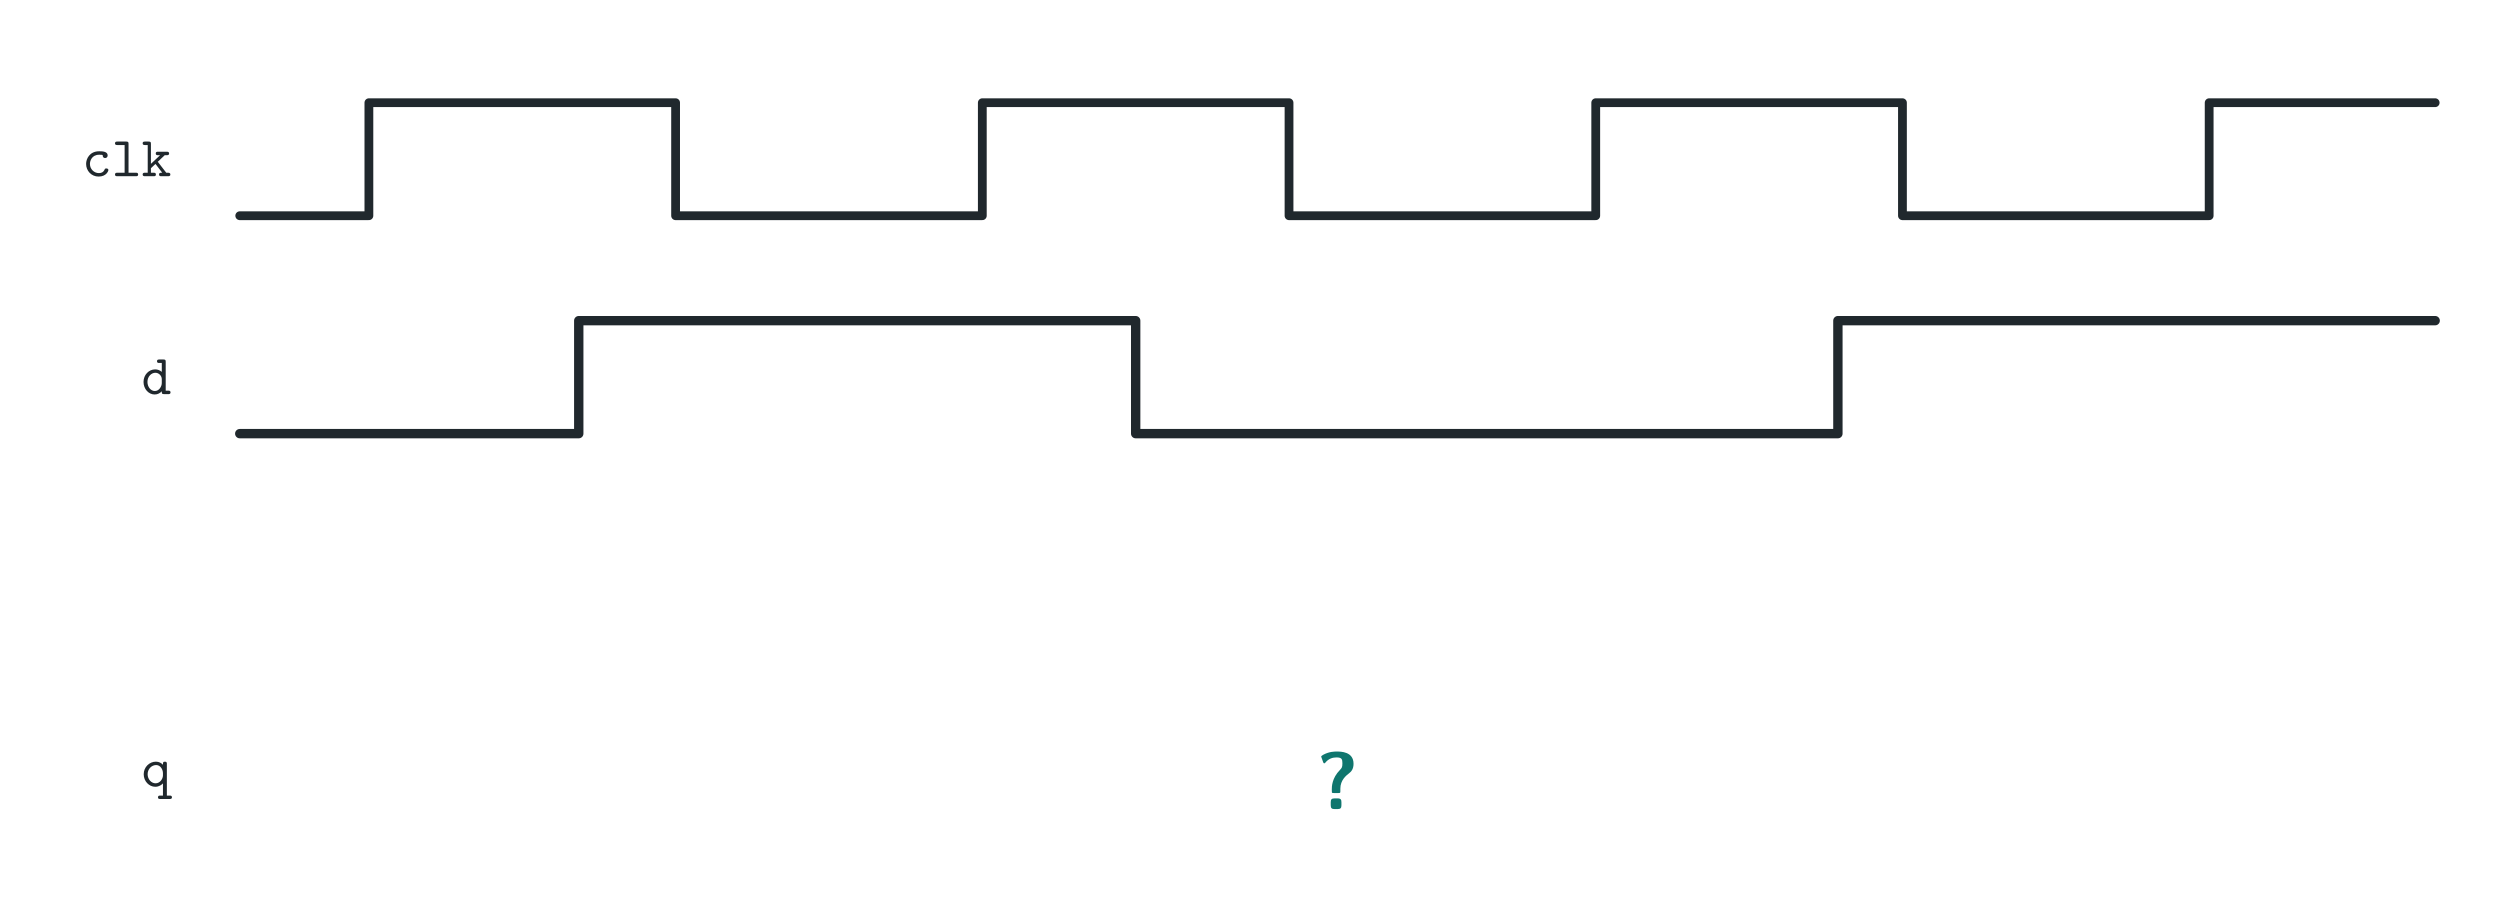
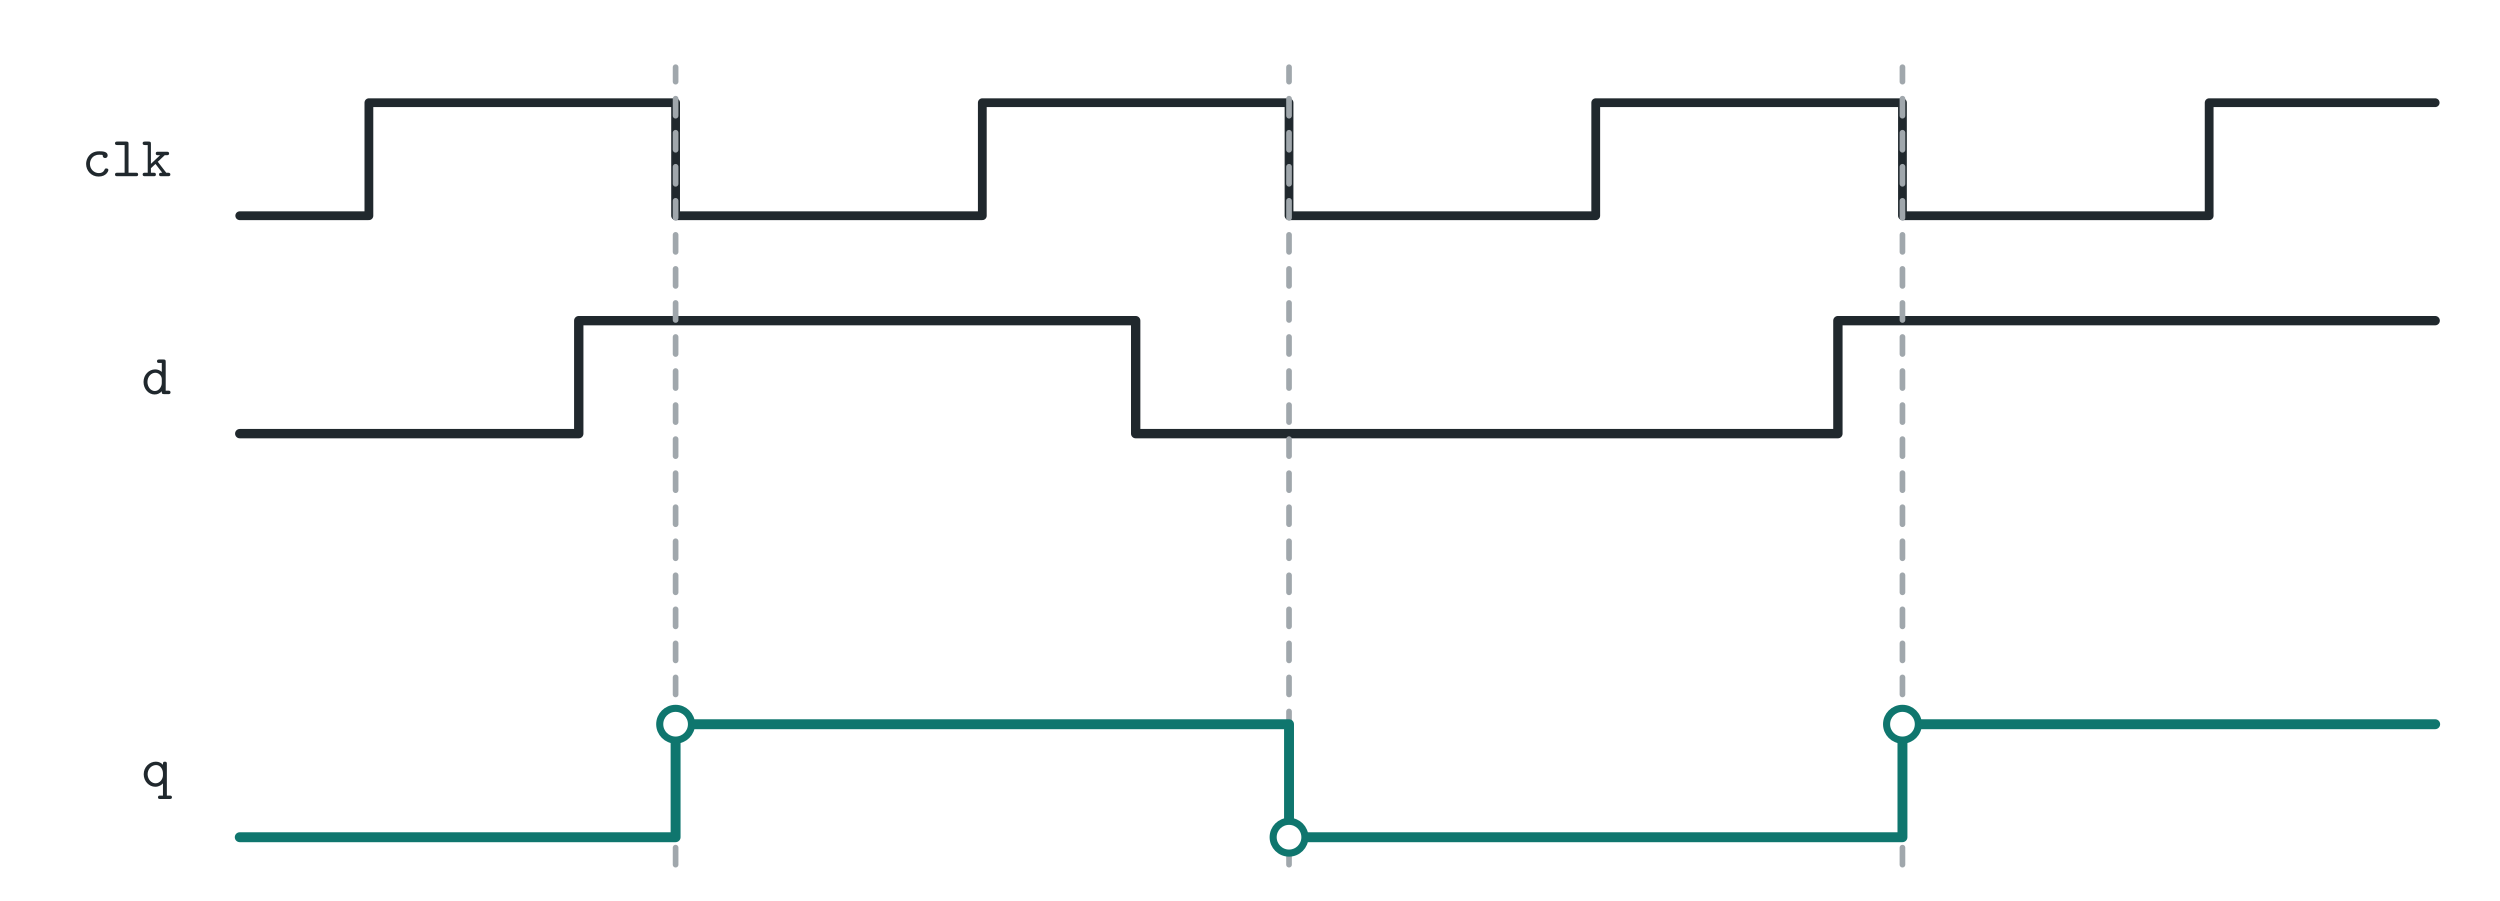
<svg xmlns="http://www.w3.org/2000/svg" xmlns:xlink="http://www.w3.org/1999/xlink" width="438.528pt" height="157.898pt" viewBox="0 0 438.528 157.898">
  <defs>
    <g>
      <g id="glyph-0-0">
        <path d="M 4.641 -1.078 C 4.641 -1.359 4.344 -1.359 4.297 -1.359 C 4.125 -1.359 4.031 -1.344 3.969 -1.141 C 3.906 -1.016 3.719 -0.547 2.969 -0.547 C 2.125 -0.547 1.406 -1.25 1.406 -2.156 C 1.406 -2.625 1.688 -3.766 3.031 -3.766 C 3.25 -3.766 3.641 -3.766 3.641 -3.688 C 3.641 -3.328 3.828 -3.188 4.078 -3.188 C 4.312 -3.188 4.516 -3.359 4.516 -3.656 C 4.516 -4.375 3.484 -4.375 3.031 -4.375 C 1.328 -4.375 0.734 -3.031 0.734 -2.156 C 0.734 -0.953 1.656 0.062 2.922 0.062 C 4.297 0.062 4.641 -0.922 4.641 -1.078 Z M 4.641 -1.078 " />
      </g>
      <g id="glyph-0-1">
        <path d="M 4.641 -0.297 C 4.641 -0.609 4.406 -0.609 4.25 -0.609 L 2.953 -0.609 L 2.953 -5.672 C 2.953 -5.984 2.891 -6.078 2.562 -6.078 L 0.984 -6.078 C 0.828 -6.078 0.578 -6.078 0.578 -5.766 C 0.578 -5.469 0.844 -5.469 0.969 -5.469 L 2.266 -5.469 L 2.266 -0.609 L 0.984 -0.609 C 0.828 -0.609 0.578 -0.609 0.578 -0.297 C 0.578 0 0.844 0 0.969 0 L 4.25 0 C 4.406 0 4.641 0 4.641 -0.297 Z M 4.641 -0.297 " />
      </g>
      <g id="glyph-0-2">
        <path d="M 5.062 -0.297 C 5.062 -0.609 4.797 -0.609 4.641 -0.609 L 4.344 -0.609 L 2.859 -2.531 L 4.078 -3.688 L 4.422 -3.688 C 4.578 -3.688 4.844 -3.688 4.844 -3.984 C 4.844 -4.297 4.578 -4.297 4.422 -4.297 L 2.891 -4.297 C 2.734 -4.297 2.5 -4.297 2.5 -3.984 C 2.5 -3.688 2.75 -3.688 2.891 -3.688 L 3.266 -3.688 L 1.656 -2.172 L 1.656 -5.672 C 1.656 -5.984 1.594 -6.078 1.25 -6.078 L 0.609 -6.078 C 0.453 -6.078 0.203 -6.078 0.203 -5.781 C 0.203 -5.469 0.453 -5.469 0.609 -5.469 L 1.094 -5.469 L 1.094 -0.609 L 0.609 -0.609 C 0.453 -0.609 0.203 -0.609 0.203 -0.312 C 0.203 0 0.453 0 0.609 0 L 2.141 0 C 2.297 0 2.531 0 2.531 -0.297 C 2.531 -0.609 2.297 -0.609 2.141 -0.609 L 1.656 -0.609 L 1.656 -1.406 L 2.453 -2.156 L 3.641 -0.609 C 3.281 -0.609 3.078 -0.609 3.078 -0.297 C 3.078 0 3.328 0 3.469 0 L 4.641 0 C 4.797 0 5.062 0 5.062 -0.297 Z M 5.062 -0.297 " />
      </g>
      <g id="glyph-0-3">
        <path d="M 5.094 -0.312 C 5.094 -0.609 4.844 -0.609 4.703 -0.609 L 4.25 -0.609 L 4.25 -5.672 C 4.25 -5.984 4.188 -6.078 3.859 -6.078 L 3.125 -6.078 C 2.969 -6.078 2.719 -6.078 2.719 -5.766 C 2.719 -5.469 2.969 -5.469 3.109 -5.469 L 3.562 -5.469 L 3.562 -3.906 C 3.234 -4.188 2.828 -4.344 2.406 -4.344 C 1.312 -4.344 0.359 -3.406 0.359 -2.141 C 0.359 -0.906 1.25 0.062 2.312 0.062 C 2.859 0.062 3.281 -0.203 3.562 -0.5 C 3.562 -0.141 3.562 0 3.969 0 L 4.688 0 C 4.844 0 5.094 0 5.094 -0.312 Z M 3.562 -1.938 C 3.562 -1.375 3.109 -0.547 2.344 -0.547 C 1.641 -0.547 1.047 -1.25 1.047 -2.141 C 1.047 -3.094 1.734 -3.75 2.438 -3.75 C 3.078 -3.75 3.562 -3.188 3.562 -2.641 Z M 3.562 -1.938 " />
      </g>
      <g id="glyph-0-4">
        <path d="M 5.344 1.906 C 5.344 1.609 5.109 1.609 4.953 1.609 L 4.453 1.609 L 4.453 -3.938 C 4.453 -4.125 4.453 -4.344 4.125 -4.344 C 3.766 -4.344 3.766 -4.188 3.766 -3.797 C 3.5 -4.094 3.094 -4.344 2.531 -4.344 C 1.406 -4.344 0.391 -3.406 0.391 -2.141 C 0.391 -0.906 1.328 0.062 2.422 0.062 C 3.109 0.062 3.562 -0.312 3.766 -0.531 L 3.766 1.609 L 3.281 1.609 C 3.141 1.609 2.891 1.609 2.891 1.906 C 2.891 2.203 3.125 2.203 3.281 2.203 L 4.953 2.203 C 5.094 2.203 5.344 2.203 5.344 1.906 Z M 3.766 -1.938 C 3.766 -1.359 3.281 -0.547 2.469 -0.547 C 1.734 -0.547 1.078 -1.25 1.078 -2.141 C 1.078 -3.062 1.781 -3.75 2.578 -3.75 C 3.328 -3.75 3.766 -2.969 3.766 -2.312 Z M 3.766 -1.938 " />
      </g>
-       <g id="glyph-1-0">
-         <path d="M 6.547 -7.938 C 6.547 -10.094 4.312 -10.094 3.578 -10.094 C 3.25 -10.094 2.312 -10.094 1.297 -9.562 C 1.125 -9.453 0.875 -9.328 0.875 -9.203 C 0.875 -9.203 0.875 -9.141 0.953 -8.969 L 1.203 -8.266 C 1.266 -8.094 1.297 -8.031 1.422 -8.031 C 1.5 -8.031 1.531 -8.047 1.609 -8.156 C 2.156 -8.828 2.844 -9.062 3.547 -9.062 C 4.484 -9.062 4.594 -8.75 4.594 -8.016 C 4.594 -7.328 4.469 -7.188 4.172 -6.875 C 2.734 -5.422 2.734 -3.906 2.734 -3.422 C 2.734 -3.25 2.734 -2.969 2.75 -2.922 C 2.812 -2.812 2.891 -2.812 3.141 -2.812 L 3.844 -2.812 C 4.234 -2.812 4.234 -2.828 4.234 -3.188 L 4.234 -3.578 C 4.234 -5.094 5.266 -5.891 5.766 -6.281 C 6.172 -6.578 6.547 -7.062 6.547 -7.938 Z M 4.422 -0.688 L 4.422 -1.188 C 4.422 -1.641 4.328 -1.875 3.734 -1.875 L 3.234 -1.875 C 2.688 -1.875 2.547 -1.688 2.547 -1.188 L 2.547 -0.688 C 2.547 -0.172 2.703 0 3.234 0 L 3.734 0 C 4.281 0 4.422 -0.188 4.422 -0.688 Z M 4.422 -0.688 " />
-       </g>
    </g>
+     <clipPath id="clip-0">
+       <path clip-rule="nonzero" d="M 205 126 L 247 126 L 247 157.762 L 205 157.762 Z M 205 126 " />
+     </clipPath>
  </defs>
  <g fill="rgb(12.549%, 15.685%, 17.647%)" fill-opacity="1">
    <use xlink:href="#glyph-0-0" x="14.369" y="30.91" />
    <use xlink:href="#glyph-0-1" x="19.593" y="30.91" />
    <use xlink:href="#glyph-0-2" x="24.818" y="30.91" />
  </g>
  <g fill="rgb(12.549%, 15.685%, 17.647%)" fill-opacity="1">
    <use xlink:href="#glyph-0-3" x="24.817" y="69.137" />
  </g>
  <g fill="rgb(12.549%, 15.685%, 17.647%)" fill-opacity="1">
    <use xlink:href="#glyph-0-4" x="24.817" y="137.948" />
  </g>
  <path fill="none" stroke-width="1.544" stroke-linecap="round" stroke-linejoin="round" stroke="rgb(12.549%, 15.685%, 17.647%)" stroke-opacity="1" stroke-miterlimit="10" d="M 41.104 119.055 L 63.781 119.055 L 63.781 138.901 L 117.639 138.901 L 117.639 119.055 L 171.498 119.055 L 171.498 138.901 L 225.357 138.901 L 225.357 119.055 L 279.215 119.055 L 279.215 138.901 L 333.074 138.901 L 333.074 119.055 L 386.933 119.055 L 386.933 138.901 L 426.62 138.901 " transform="matrix(0.998925, 0, 0, -0.998925, 0.994929, 156.7672)" />
  <path fill="none" stroke-width="1.644" stroke-linecap="round" stroke-linejoin="round" stroke="rgb(12.549%, 15.685%, 17.647%)" stroke-opacity="1" stroke-miterlimit="10" d="M 41.104 80.788 L 100.633 80.788 L 100.633 100.629 L 198.429 100.629 L 198.429 80.788 L 321.738 80.788 L 321.738 100.629 L 426.62 100.629 " transform="matrix(0.998925, 0, 0, -0.998925, 0.994929, 156.7672)" />
-   <g fill="rgb(5.881%, 46.274%, 43.137%)" fill-opacity="1">
-     <use xlink:href="#glyph-1-0" x="230.879" y="141.922" />
+   <path fill="none" stroke-width="0.996" stroke-linecap="round" stroke-linejoin="miter" stroke="rgb(62.729%, 65.552%, 67.529%)" stroke-opacity="1" stroke-dasharray="2.989 2.989" stroke-miterlimit="10" d="M 117.639 5.101 L 117.639 145.134 " transform="matrix(0.998925, 0, 0, -0.998925, 0.994929, 156.7672)" />
+   <path fill="none" stroke-width="0.996" stroke-linecap="round" stroke-linejoin="miter" stroke="rgb(62.729%, 65.552%, 67.529%)" stroke-opacity="1" stroke-dasharray="2.989 2.989" stroke-miterlimit="10" d="M 225.357 5.101 L 225.357 145.134 " transform="matrix(0.998925, 0, 0, -0.998925, 0.994929, 156.7672)" />
+   <path fill="none" stroke-width="0.996" stroke-linecap="round" stroke-linejoin="miter" stroke="rgb(62.729%, 65.552%, 67.529%)" stroke-opacity="1" stroke-dasharray="2.989 2.989" stroke-miterlimit="10" d="M 333.074 5.101 L 333.074 145.134 " transform="matrix(0.998925, 0, 0, -0.998925, 0.994929, 156.7672)" />
+   <path fill="none" stroke-width="1.743" stroke-linecap="round" stroke-linejoin="round" stroke="rgb(5.881%, 46.274%, 43.137%)" stroke-opacity="1" stroke-miterlimit="10" d="M 41.104 9.922 L 117.639 9.922 L 117.639 29.764 L 225.357 29.764 L 225.357 9.922 L 333.074 9.922 L 333.074 29.764 L 426.62 29.764 " transform="matrix(0.998925, 0, 0, -0.998925, 0.994929, 156.7672)" />
+   <path fill-rule="nonzero" fill="rgb(100%, 100%, 100%)" fill-opacity="1" d="M 121.094 127.035 C 121.094 125.605 119.938 124.449 118.508 124.449 C 117.078 124.449 115.922 125.605 115.922 127.035 C 115.922 128.465 117.078 129.621 118.508 129.621 C 119.938 129.621 121.094 128.465 121.094 127.035 Z M 121.094 127.035 " />
+   <path fill="none" stroke-width="1.245" stroke-linecap="butt" stroke-linejoin="miter" stroke="rgb(5.881%, 46.274%, 43.137%)" stroke-opacity="1" stroke-miterlimit="10" d="M 120.428 29.764 C 120.428 31.305 119.18 32.552 117.639 32.552 C 116.099 32.552 114.851 31.305 114.851 29.764 C 114.851 28.223 116.099 26.976 117.639 26.976 C 119.18 26.976 120.428 28.223 120.428 29.764 Z M 120.428 29.764 " transform="matrix(0.998925, 0, 0, -0.998925, 0.994929, 156.7672)" />
+   <path fill-rule="nonzero" fill="rgb(100%, 100%, 100%)" fill-opacity="1" d="M 228.695 146.855 C 228.695 145.426 227.539 144.27 226.109 144.27 C 224.68 144.27 223.523 145.426 223.523 146.855 C 223.523 148.285 224.68 149.445 226.109 149.445 C 227.539 149.445 228.695 148.285 228.695 146.855 Z M 228.695 146.855 " />
+   <g clip-path="url(#clip-0)">
+     <path fill="none" stroke-width="1.245" stroke-linecap="butt" stroke-linejoin="miter" stroke="rgb(5.881%, 46.274%, 43.137%)" stroke-opacity="1" stroke-miterlimit="10" d="M 228.145 9.922 C 228.145 11.463 226.897 12.711 225.357 12.711 C 223.816 12.711 222.569 11.463 222.569 9.922 C 222.569 8.382 223.816 7.13 225.357 7.13 C 226.897 7.13 228.145 8.382 228.145 9.922 Z M 228.145 9.922 " transform="matrix(0.998925, 0, 0, -0.998925, 0.994929, 156.7672)" />
  </g>
+   <path fill-rule="nonzero" fill="rgb(100%, 100%, 100%)" fill-opacity="1" d="M 336.301 127.035 C 336.301 125.605 335.141 124.449 333.711 124.449 C 332.281 124.449 331.125 125.605 331.125 127.035 C 331.125 128.465 332.281 129.621 333.711 129.621 C 335.141 129.621 336.301 128.465 336.301 127.035 Z M 336.301 127.035 " />
+   <path fill="none" stroke-width="1.245" stroke-linecap="butt" stroke-linejoin="miter" stroke="rgb(5.881%, 46.274%, 43.137%)" stroke-opacity="1" stroke-miterlimit="10" d="M 335.866 29.764 C 335.866 31.305 334.615 32.552 333.074 32.552 C 331.533 32.552 330.286 31.305 330.286 29.764 C 330.286 28.223 331.533 26.976 333.074 26.976 C 334.615 26.976 335.866 28.223 335.866 29.764 Z M 335.866 29.764 " transform="matrix(0.998925, 0, 0, -0.998925, 0.994929, 156.7672)" />
</svg>
